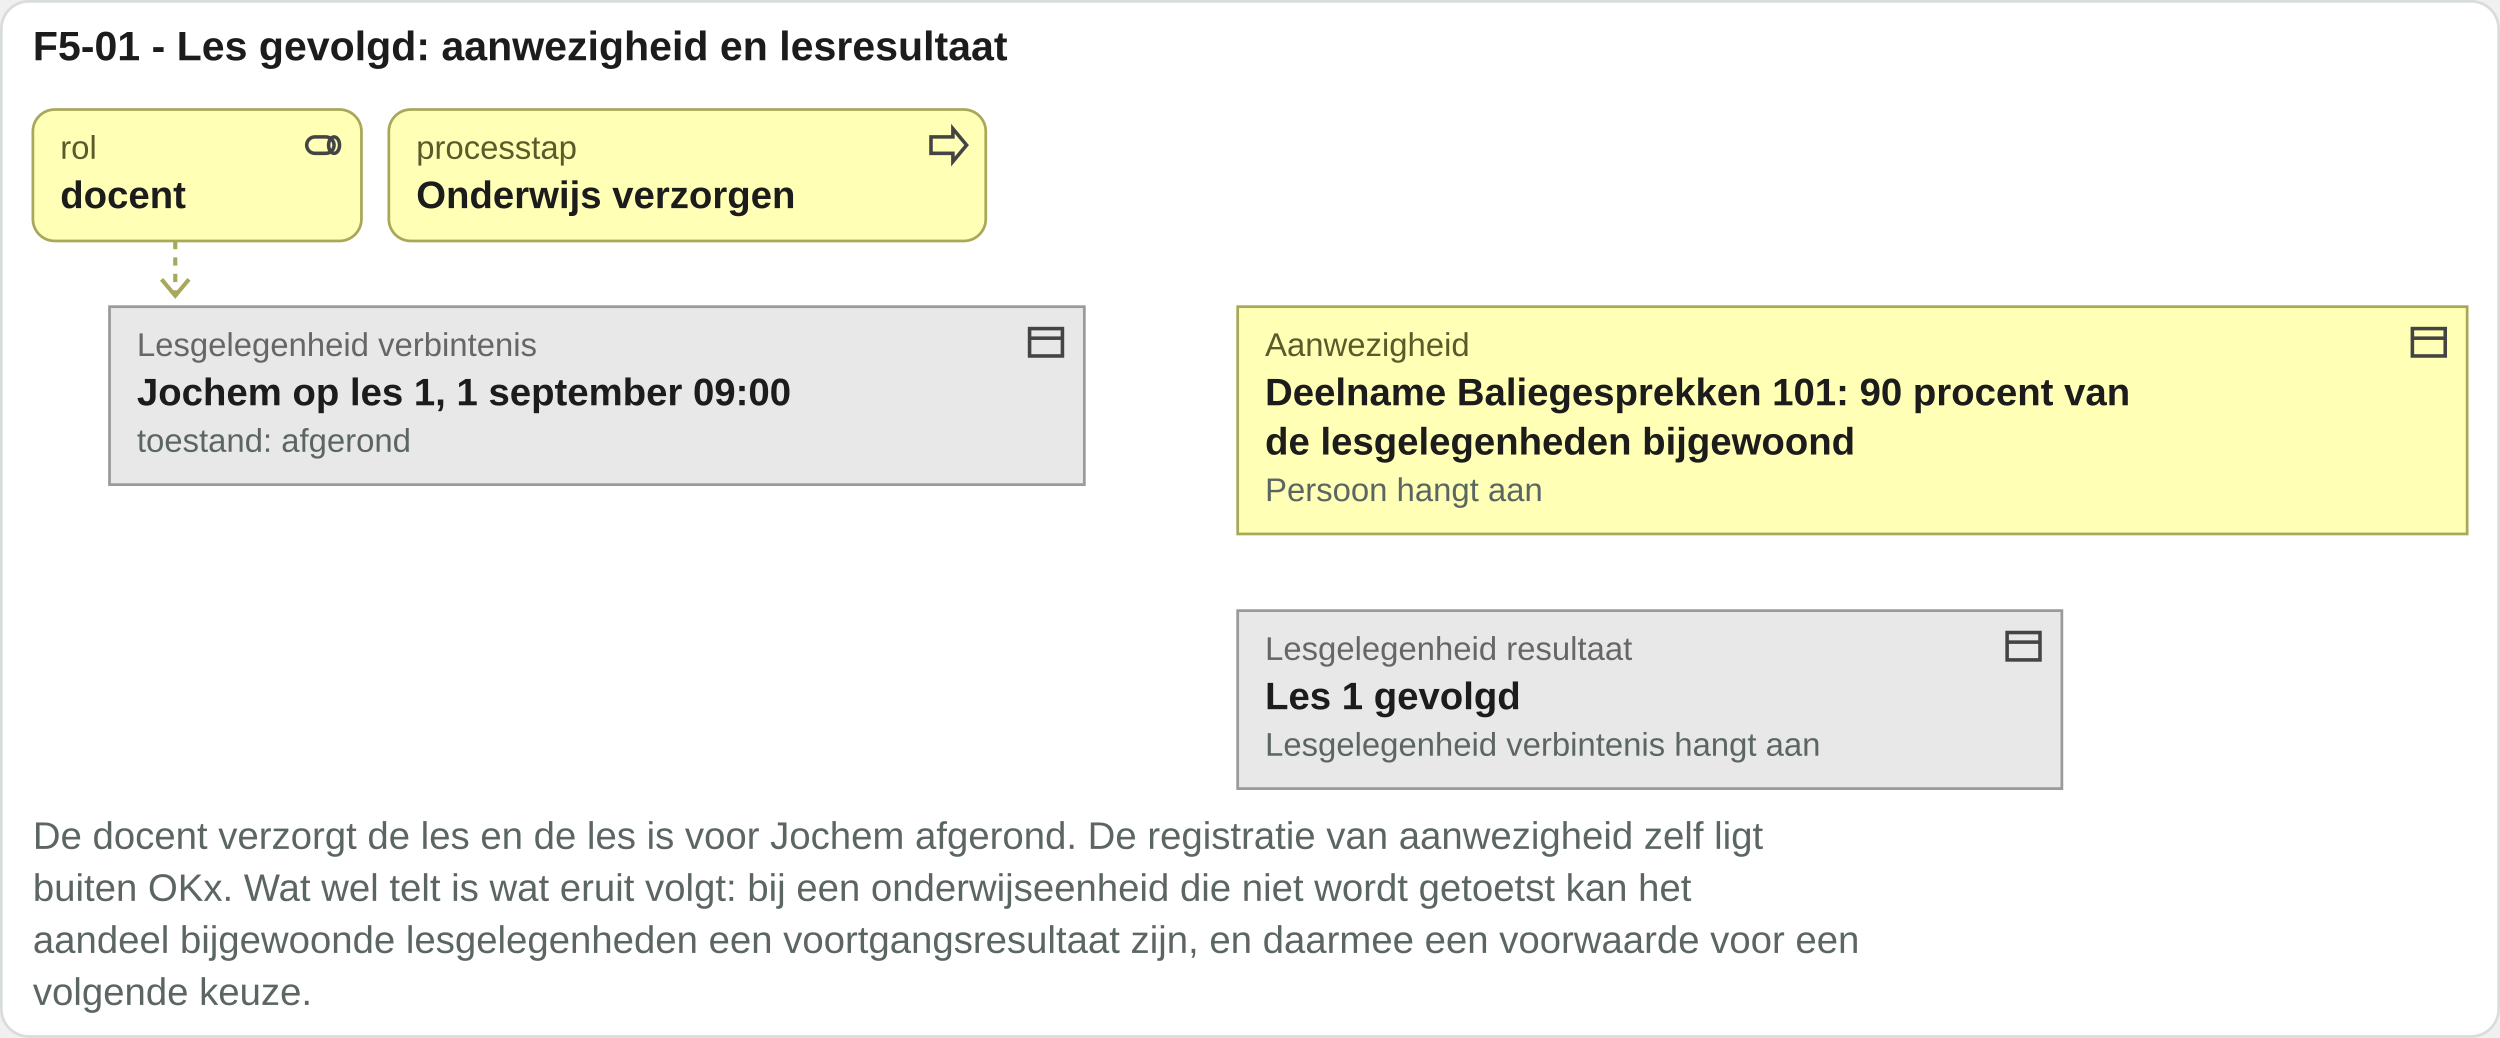
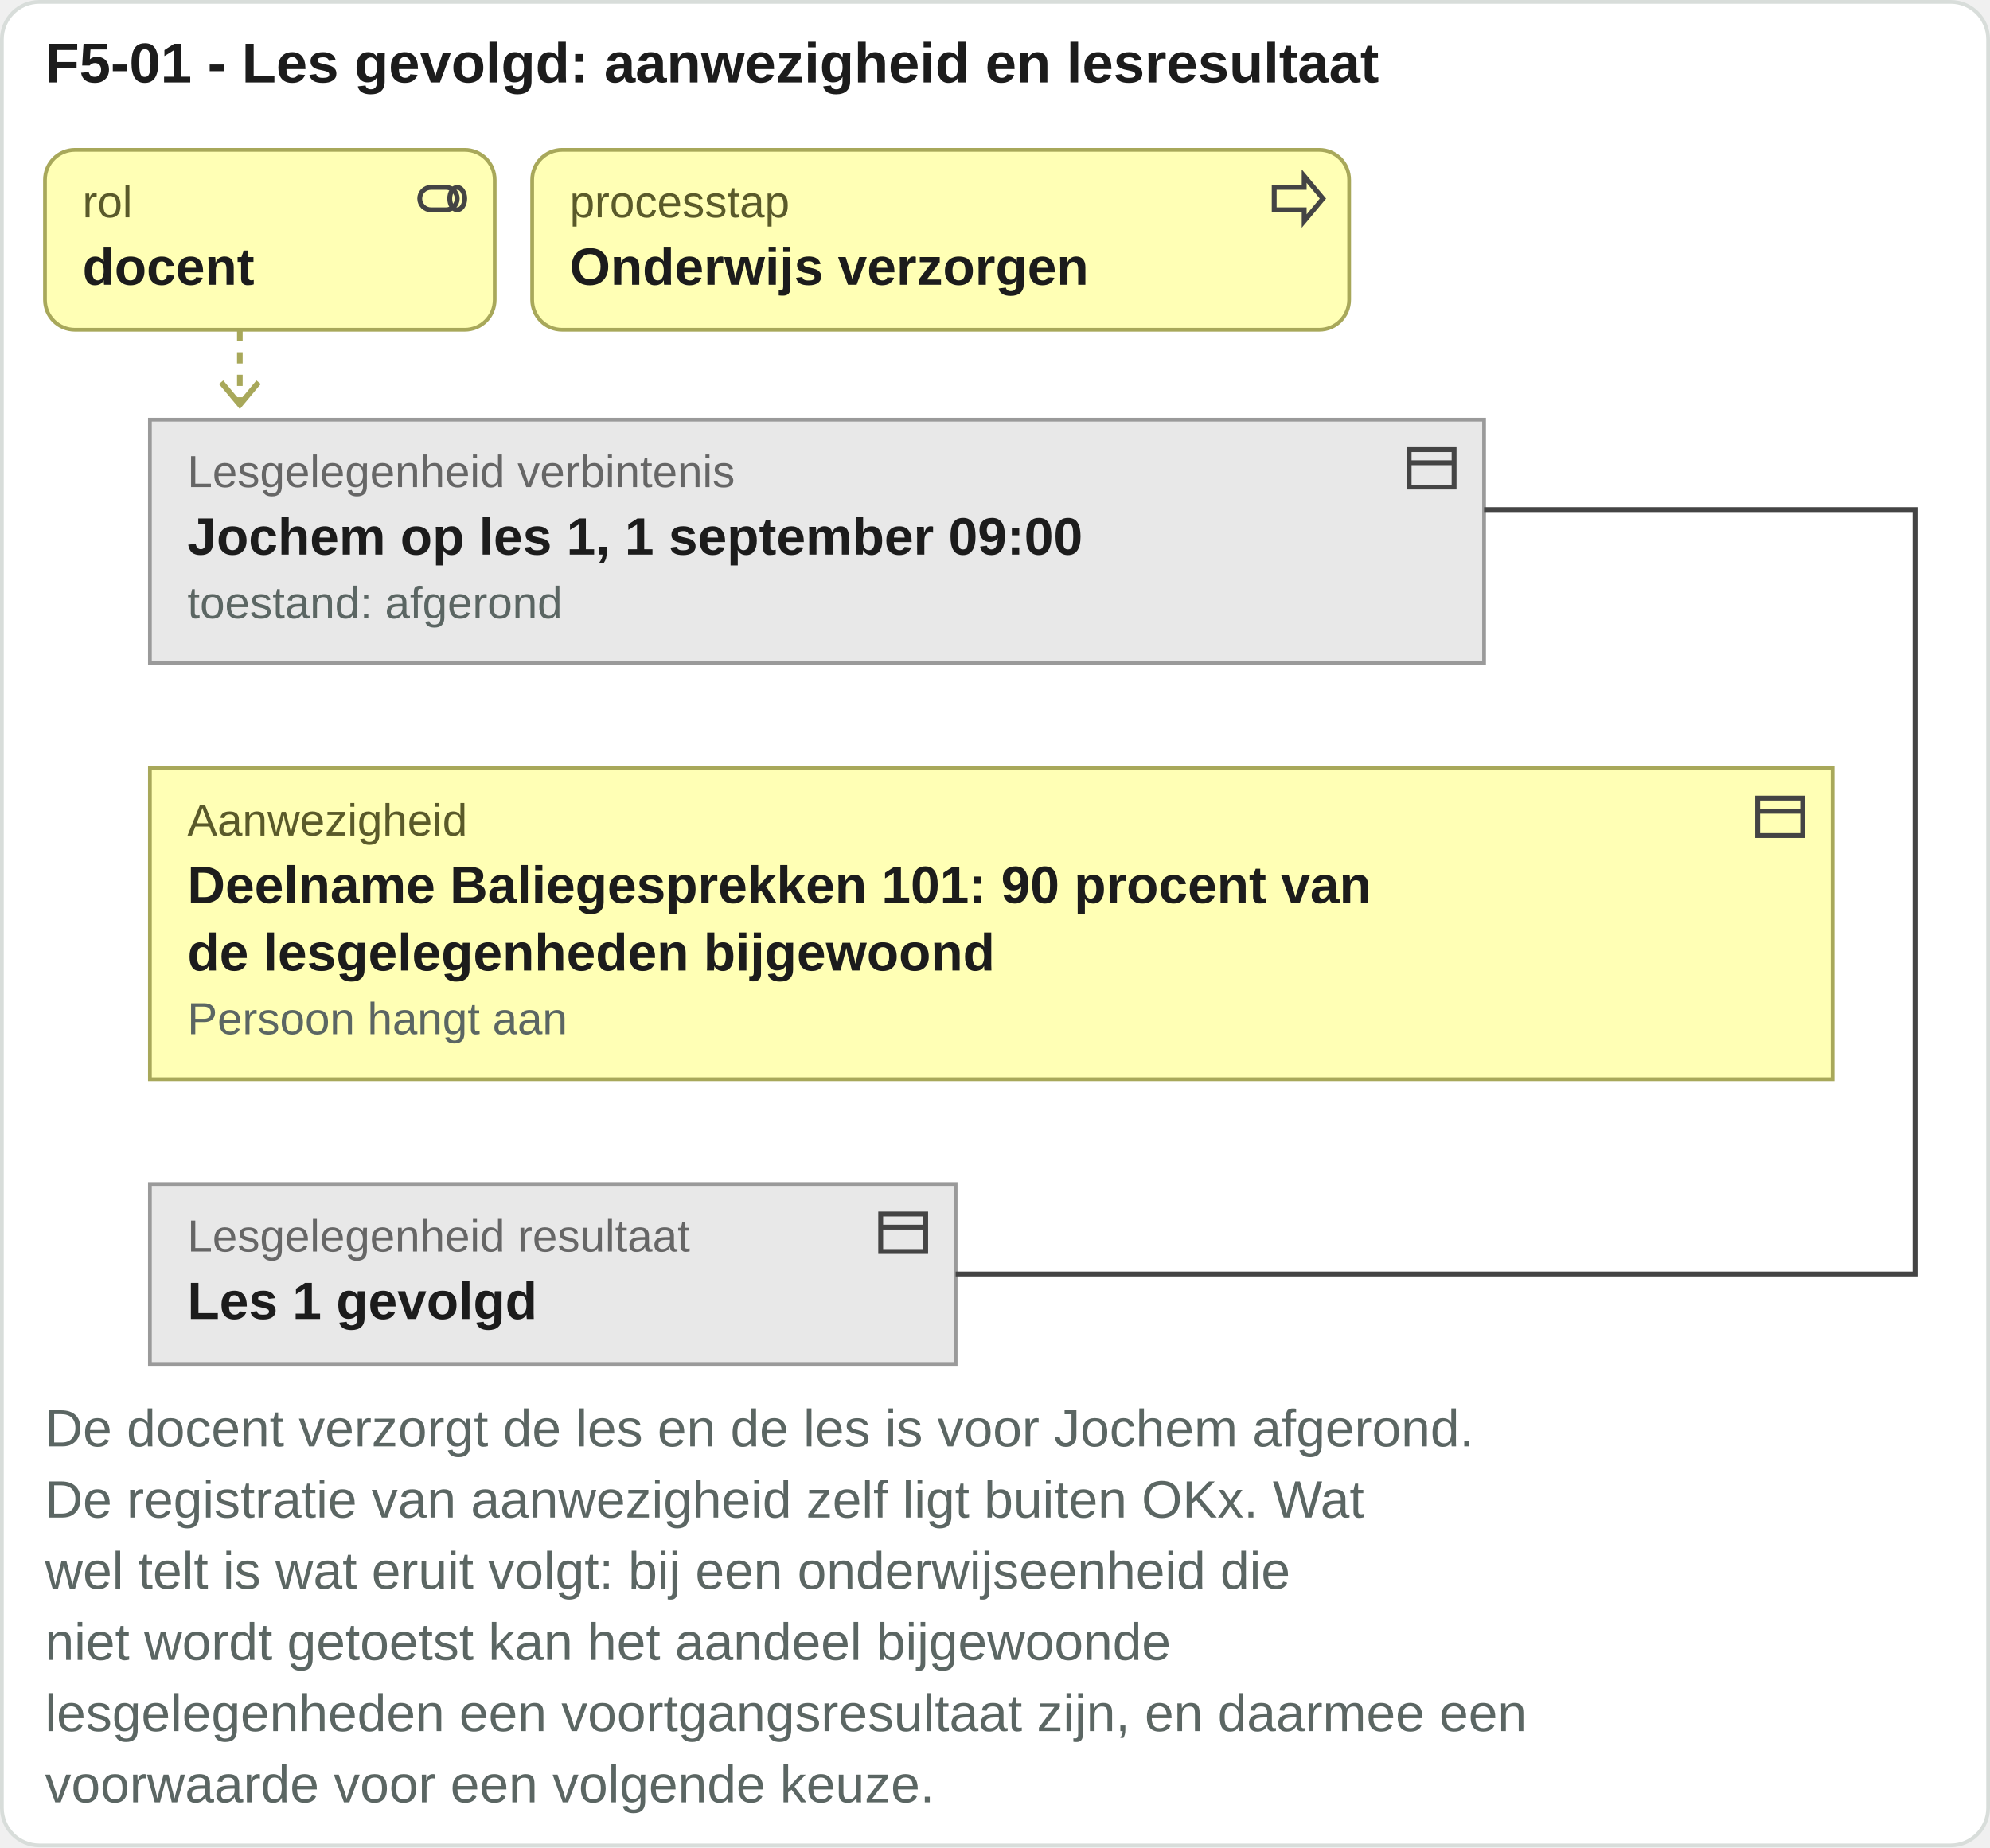
- <svg xmlns="http://www.w3.org/2000/svg" viewBox="0 0 913 379" width="913" height="379">
-   <rect x="0.5" y="0.5" width="912" height="378" rx="10" fill="#ffffff" stroke="#d8ddda" />
+ <svg xmlns="http://www.w3.org/2000/svg" viewBox="0 0 531 493" width="531" height="493">
+   <rect x="0.5" y="0.5" width="530" height="492" rx="10" fill="#ffffff" stroke="#d8ddda" />
  <text x="12" y="22" font-family="Arial, Helvetica, sans-serif" font-size="15" font-weight="bold" fill="#1c1c1c" text-anchor="start">F5-01 - Les gevolgd: aanwezigheid en lesresultaat</text>
  <rect x="12" y="40" width="120" height="48" rx="8" fill="#ffffb5" stroke="#a8a85a" />
  <g transform="translate(110,45)" fill="none" stroke="#444" stroke-width="1.3">
    <rect x="2" y="5" width="10" height="6" rx="3" />
    <ellipse cx="12" cy="8" rx="2" ry="3" />
  </g>
  <text x="22" y="58" font-family="Arial, Helvetica, sans-serif" font-size="12" fill="#5a5a2a" text-anchor="start">rol</text>
  <text x="22" y="76" font-family="Arial, Helvetica, sans-serif" font-size="14" font-weight="bold" fill="#1c1c1c" text-anchor="start">docent</text>
  <rect x="142" y="40" width="218" height="48" rx="8" fill="#ffffb5" stroke="#a8a85a" />
  <g transform="translate(338,45)" fill="none" stroke="#444" stroke-width="1.3">
    <path d="M2 5h8V2l5 6-5 6v-3H2z" />
  </g>
  <text x="152" y="58" font-family="Arial, Helvetica, sans-serif" font-size="12" fill="#5a5a2a" text-anchor="start">processtap</text>
  <text x="152" y="76" font-family="Arial, Helvetica, sans-serif" font-size="14" font-weight="bold" fill="#1c1c1c" text-anchor="start">Onderwijs verzorgen</text>
  <path d="M64 88 V108" stroke="#a8a85a" stroke-width="1.5" stroke-dasharray="3 3" />
  <path d="M59 102 l5 6 5 -6" fill="none" stroke="#a8a85a" stroke-width="1.5" />
  <rect x="40" y="112" width="356" height="65" rx="0" fill="#e8e8e8" stroke="#9a9a9a" />
  <g transform="translate(374,117)" fill="none" stroke="#444" stroke-width="1.3">
    <rect x="2" y="3" width="12" height="10" />
    <path d="M2 6.5h12" />
  </g>
  <text x="50" y="130" font-family="Arial, Helvetica, sans-serif" font-size="12" fill="#666666" text-anchor="start">Lesgelegenheid verbintenis</text>
  <text x="50" y="148" font-family="Arial, Helvetica, sans-serif" font-size="14" font-weight="bold" fill="#1c1c1c" text-anchor="start">Jochem op les 1, 1 september 09:00</text>
  <text x="50" y="165" font-family="Arial, Helvetica, sans-serif" font-size="12" fill="#5b6663" text-anchor="start">toestand: afgerond</text>
-   <rect x="452" y="112" width="449" height="83" rx="0" fill="#ffffb5" stroke="#a8a85a" />
-   <g transform="translate(879,117)" fill="none" stroke="#444" stroke-width="1.3">
+   <rect x="40" y="205" width="449" height="83" rx="0" fill="#ffffb5" stroke="#a8a85a" />
+   <g transform="translate(467,210)" fill="none" stroke="#444" stroke-width="1.3">
    <rect x="2" y="3" width="12" height="10" />
    <path d="M2 6.5h12" />
  </g>
-   <text x="462" y="130" font-family="Arial, Helvetica, sans-serif" font-size="12" fill="#5a5a2a" text-anchor="start">Aanwezigheid</text>
-   <text x="462" y="148" font-family="Arial, Helvetica, sans-serif" font-size="14" font-weight="bold" fill="#1c1c1c" text-anchor="start">Deelname Baliegesprekken 101: 90 procent van</text>
-   <text x="462" y="166" font-family="Arial, Helvetica, sans-serif" font-size="14" font-weight="bold" fill="#1c1c1c" text-anchor="start">de lesgelegenheden bijgewoond</text>
-   <text x="462" y="183" font-family="Arial, Helvetica, sans-serif" font-size="12" fill="#5b6663" text-anchor="start">Persoon hangt aan</text>
-   <rect x="452" y="223" width="301" height="65" rx="0" fill="#e8e8e8" stroke="#9a9a9a" />
-   <g transform="translate(731,228)" fill="none" stroke="#444" stroke-width="1.3">
+   <text x="50" y="223" font-family="Arial, Helvetica, sans-serif" font-size="12" fill="#5a5a2a" text-anchor="start">Aanwezigheid</text>
+   <text x="50" y="241" font-family="Arial, Helvetica, sans-serif" font-size="14" font-weight="bold" fill="#1c1c1c" text-anchor="start">Deelname Baliegesprekken 101: 90 procent van</text>
+   <text x="50" y="259" font-family="Arial, Helvetica, sans-serif" font-size="14" font-weight="bold" fill="#1c1c1c" text-anchor="start">de lesgelegenheden bijgewoond</text>
+   <text x="50" y="276" font-family="Arial, Helvetica, sans-serif" font-size="12" fill="#5b6663" text-anchor="start">Persoon hangt aan</text>
+   <rect x="40" y="316" width="215" height="48" rx="0" fill="#e8e8e8" stroke="#9a9a9a" />
+   <g transform="translate(233,321)" fill="none" stroke="#444" stroke-width="1.3">
    <rect x="2" y="3" width="12" height="10" />
    <path d="M2 6.5h12" />
  </g>
-   <text x="462" y="241" font-family="Arial, Helvetica, sans-serif" font-size="12" fill="#666666" text-anchor="start">Lesgelegenheid resultaat</text>
-   <text x="462" y="259" font-family="Arial, Helvetica, sans-serif" font-size="14" font-weight="bold" fill="#1c1c1c" text-anchor="start">Les 1 gevolgd</text>
-   <text x="462" y="276" font-family="Arial, Helvetica, sans-serif" font-size="12" fill="#5b6663" text-anchor="start">Lesgelegenheid verbintenis hangt aan</text>
-   <text x="12" y="310" font-family="Arial, Helvetica, sans-serif" font-size="14" fill="#5b6663" text-anchor="start">De docent verzorgt de les en de les is voor Jochem afgerond. De registratie van aanwezigheid zelf ligt</text>
-   <text x="12" y="329" font-family="Arial, Helvetica, sans-serif" font-size="14" fill="#5b6663" text-anchor="start">buiten OKx. Wat wel telt is wat eruit volgt: bij een onderwijseenheid die niet wordt getoetst kan het</text>
-   <text x="12" y="348" font-family="Arial, Helvetica, sans-serif" font-size="14" fill="#5b6663" text-anchor="start">aandeel bijgewoonde lesgelegenheden een voortgangsresultaat zijn, en daarmee een voorwaarde voor een</text>
-   <text x="12" y="367" font-family="Arial, Helvetica, sans-serif" font-size="14" fill="#5b6663" text-anchor="start">volgende keuze.</text>
+   <text x="50" y="334" font-family="Arial, Helvetica, sans-serif" font-size="12" fill="#666666" text-anchor="start">Lesgelegenheid resultaat</text>
+   <text x="50" y="352" font-family="Arial, Helvetica, sans-serif" font-size="14" font-weight="bold" fill="#1c1c1c" text-anchor="start">Les 1 gevolgd</text>
+   <path d="M255 340H511V136H396" stroke="#444" stroke-width="1.3" fill="none" />
+   <text x="12" y="386" font-family="Arial, Helvetica, sans-serif" font-size="14" fill="#5b6663" text-anchor="start">De docent verzorgt de les en de les is voor Jochem afgerond.</text>
+   <text x="12" y="405" font-family="Arial, Helvetica, sans-serif" font-size="14" fill="#5b6663" text-anchor="start">De registratie van aanwezigheid zelf ligt buiten OKx. Wat</text>
+   <text x="12" y="424" font-family="Arial, Helvetica, sans-serif" font-size="14" fill="#5b6663" text-anchor="start">wel telt is wat eruit volgt: bij een onderwijseenheid die</text>
+   <text x="12" y="443" font-family="Arial, Helvetica, sans-serif" font-size="14" fill="#5b6663" text-anchor="start">niet wordt getoetst kan het aandeel bijgewoonde</text>
+   <text x="12" y="462" font-family="Arial, Helvetica, sans-serif" font-size="14" fill="#5b6663" text-anchor="start">lesgelegenheden een voortgangsresultaat zijn, en daarmee een</text>
+   <text x="12" y="481" font-family="Arial, Helvetica, sans-serif" font-size="14" fill="#5b6663" text-anchor="start">voorwaarde voor een volgende keuze.</text>
</svg>
